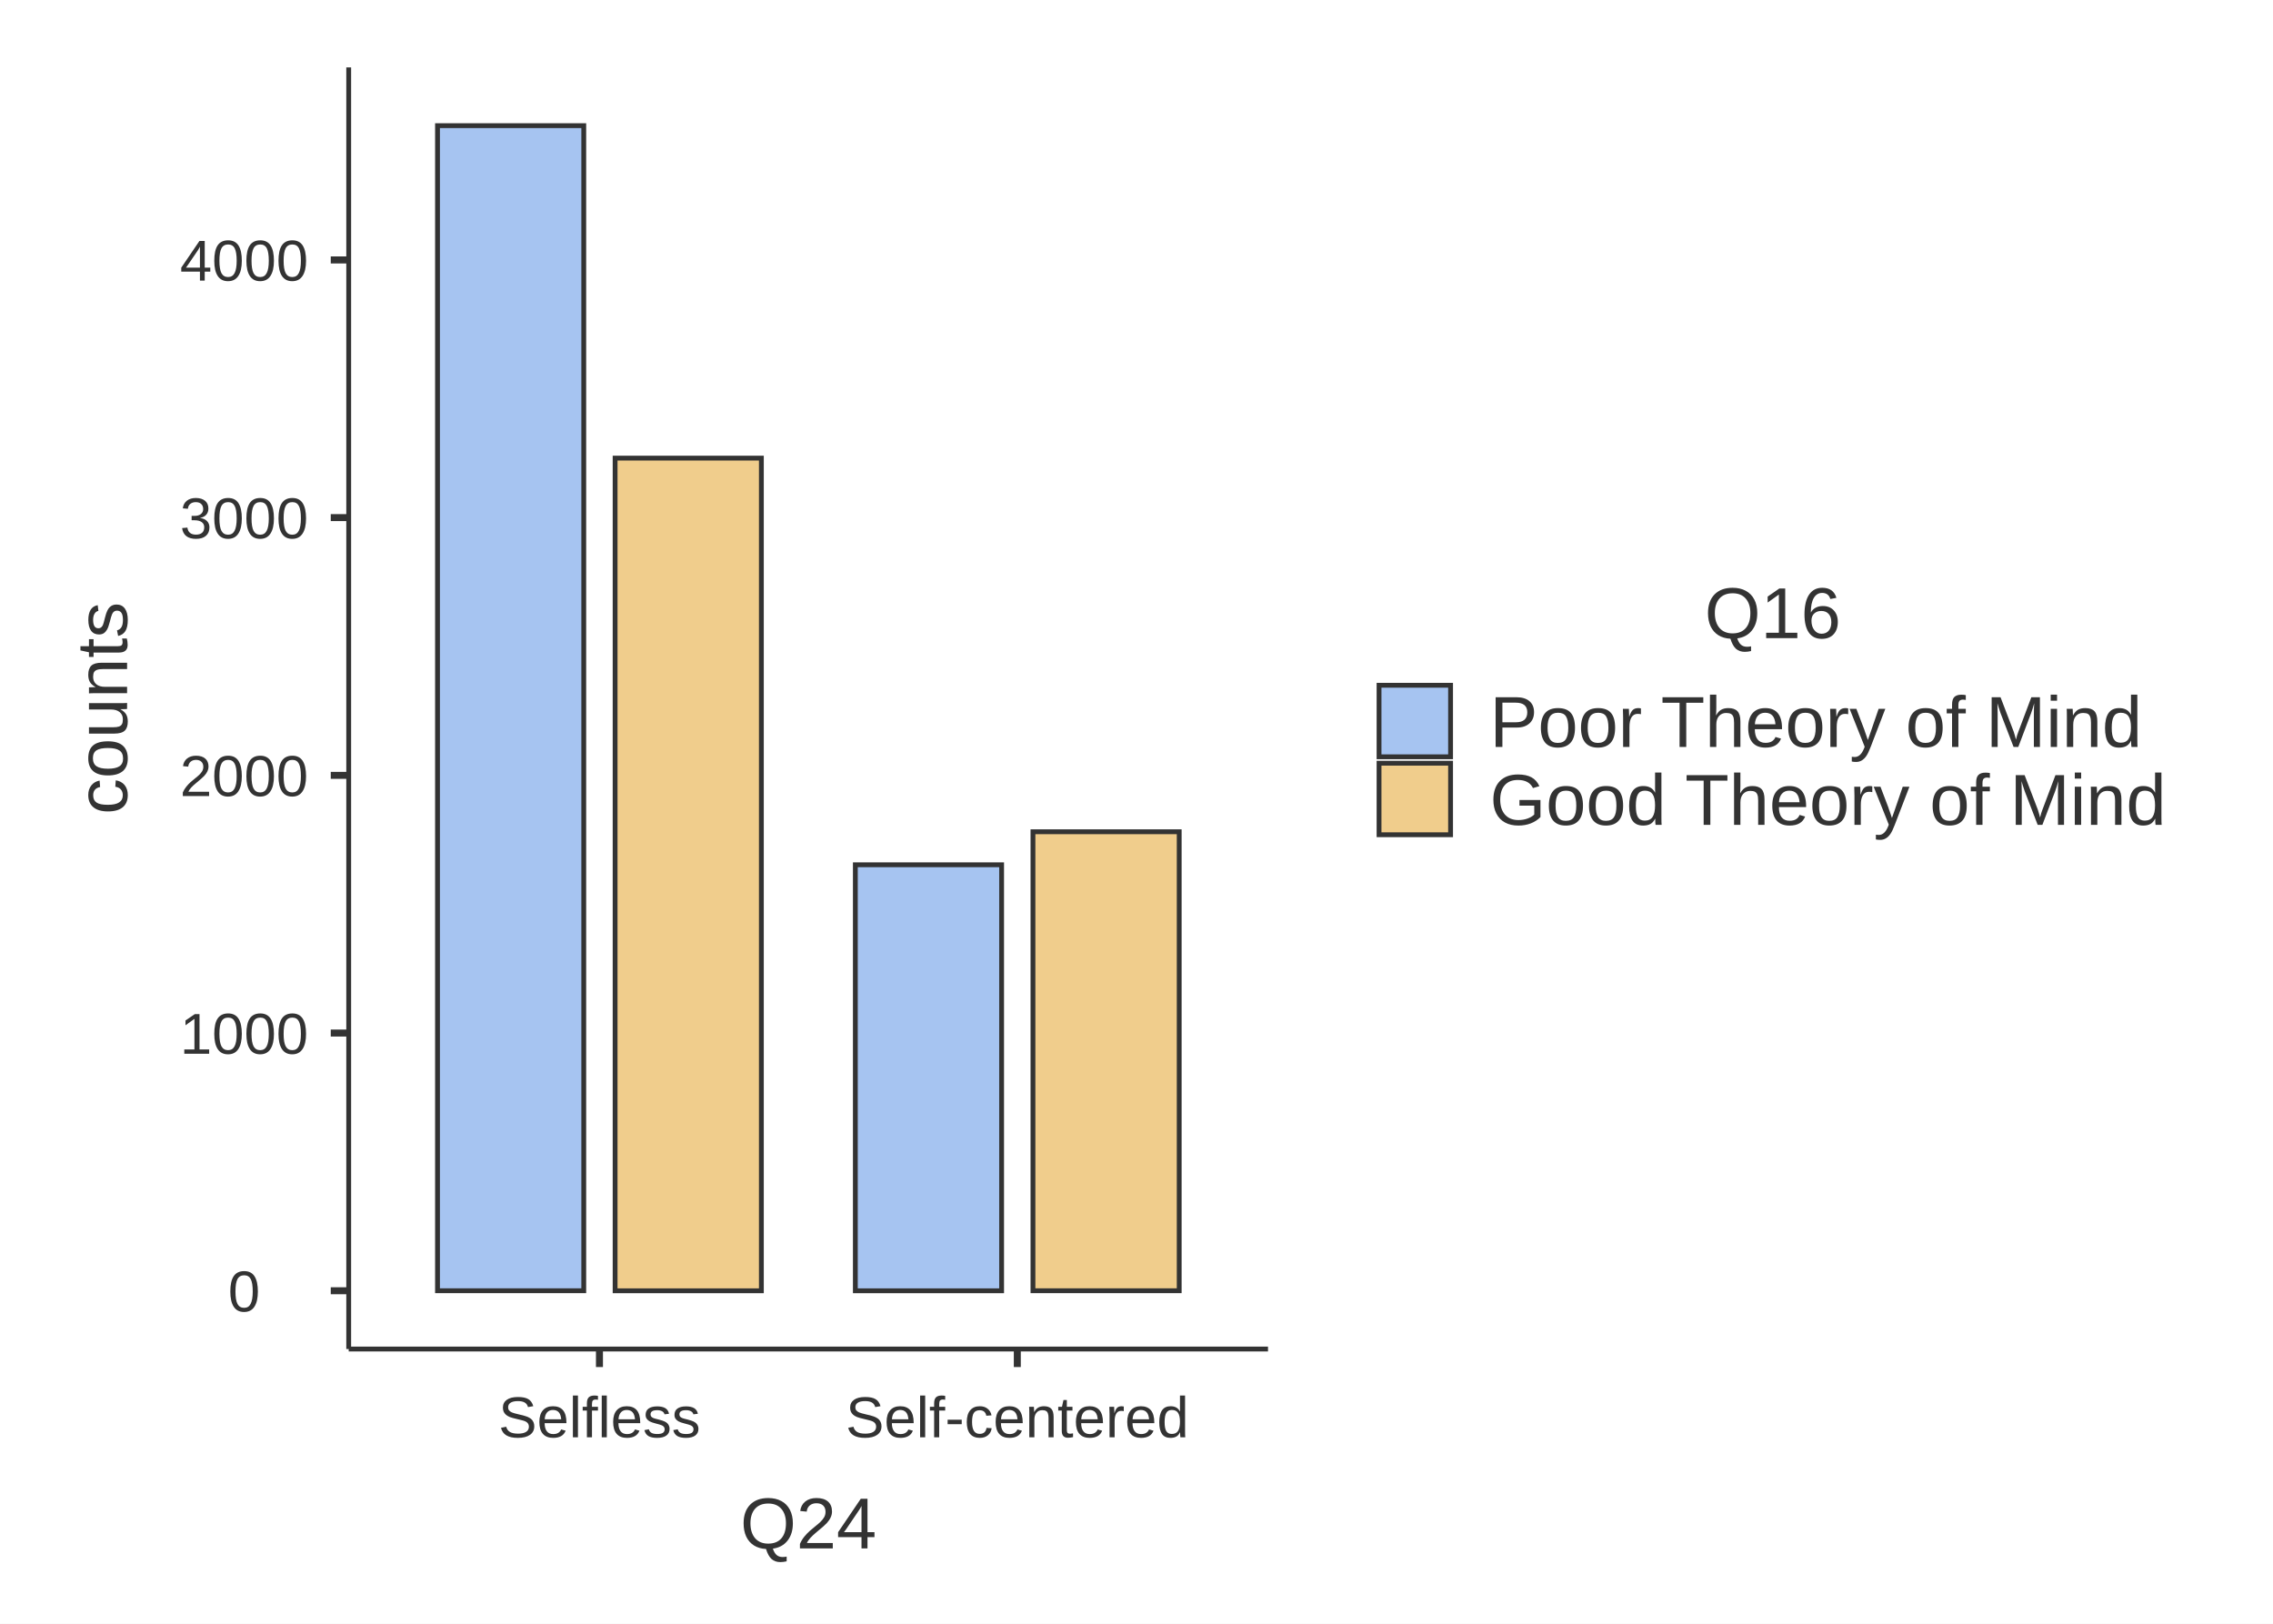
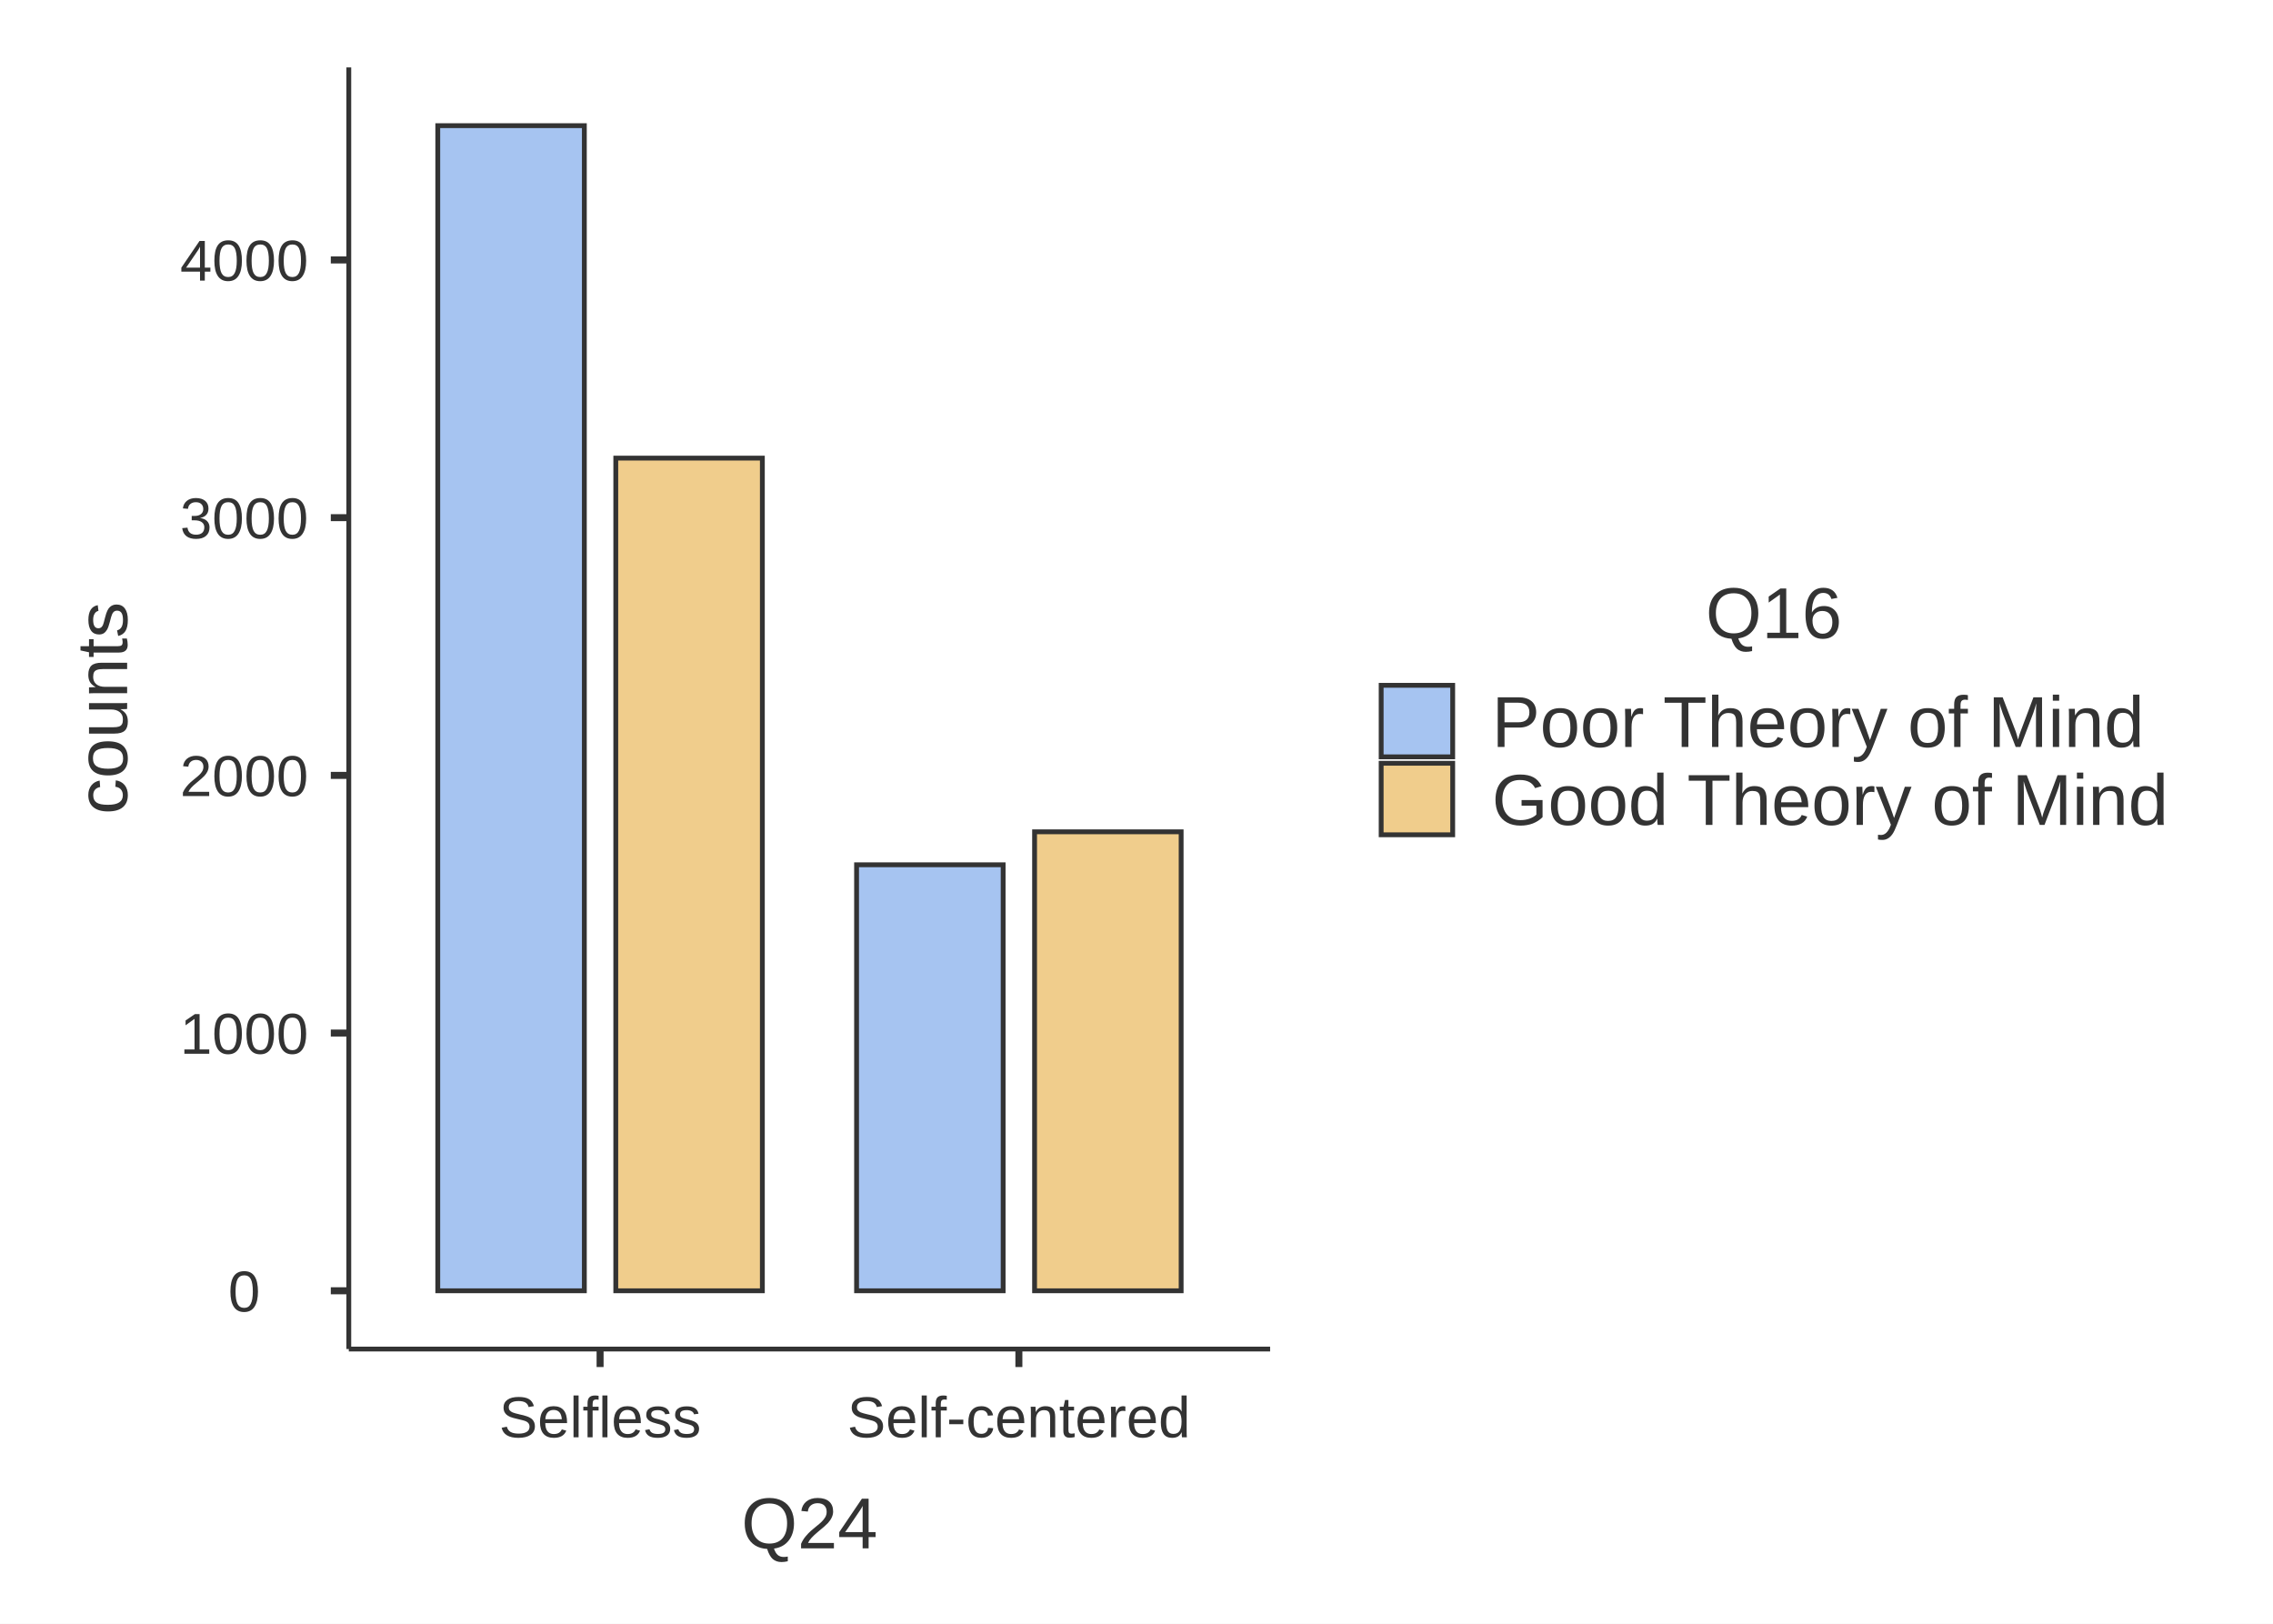
<svg xmlns="http://www.w3.org/2000/svg" class="svglite" width="504.00pt" height="360.00pt" viewBox="0 0 504.00 360.00">
  <defs>
    <style type="text/css">
    .svglite line, .svglite polyline, .svglite polygon, .svglite path, .svglite rect, .svglite circle {
      fill: none;
      stroke: #000000;
      stroke-linecap: round;
      stroke-linejoin: round;
      stroke-miterlimit: 10.00;
    }
    .svglite text {
      white-space: pre;
    }
  </style>
  </defs>
  <rect width="100%" height="100%" style="stroke: none; fill: #FFFFFF;" />
  <defs>
    <clipPath id="cpMC4wMHw1MDQuMDB8MC4wMHwzNjAuMDA=">
      <rect x="0.00" y="0.00" width="504.00" height="360.00" />
    </clipPath>
  </defs>
  <g clip-path="url(#cpMC4wMHw1MDQuMDB8MC4wMHwzNjAuMDA=)">
    <rect x="0.00" y="0.00" width="504.00" height="360.00" style="stroke-width: 1.55; stroke: none;" />
  </g>
  <defs>
-     <clipPath id="cpNzcuMzJ8MjgxLjE2fDE0Ljk0fDI5OS4wOQ==">
-       <rect x="77.32" y="14.94" width="203.83" height="284.15" />
+     <clipPath id="cpNzcuMzR8MjgxLjYzfDE0Ljk0fDI5OS4xMA==">
+       <rect x="77.34" y="14.94" width="204.29" height="284.15" />
    </clipPath>
  </defs>
-   <g clip-path="url(#cpNzcuMzJ8MjgxLjE2fDE0Ljk0fDI5OS4wOQ==)">
-     <rect x="77.32" y="14.94" width="203.83" height="284.15" style="stroke-width: 1.55; stroke: none;" />
-     <rect x="97.01" y="27.86" width="32.43" height="258.31" style="stroke-width: 1.07; stroke: #333333; stroke-linecap: square; stroke-linejoin: miter; fill: #A6C4F1;" />
-     <rect x="189.66" y="191.73" width="32.43" height="94.45" style="stroke-width: 1.07; stroke: #333333; stroke-linecap: square; stroke-linejoin: miter; fill: #A6C4F1;" />
-     <rect x="136.39" y="101.57" width="32.43" height="184.61" style="stroke-width: 1.07; stroke: #333333; stroke-linecap: square; stroke-linejoin: miter; fill: #F0CD8C;" />
-     <rect x="229.04" y="184.41" width="32.43" height="101.76" style="stroke-width: 1.07; stroke: #333333; stroke-linecap: square; stroke-linejoin: miter; fill: #F0CD8C;" />
+   <g clip-path="url(#cpNzcuMzR8MjgxLjYzfDE0Ljk0fDI5OS4xMA==)">
+     <rect x="77.34" y="14.94" width="204.29" height="284.15" style="stroke-width: 1.55; stroke: none;" />
+     <rect x="97.07" y="27.86" width="32.50" height="258.32" style="stroke-width: 1.07; stroke: #333333; stroke-linecap: butt; stroke-linejoin: miter; fill: #A6C4F1;" />
+     <rect x="189.93" y="191.73" width="32.50" height="94.45" style="stroke-width: 1.07; stroke: #333333; stroke-linecap: butt; stroke-linejoin: miter; fill: #A6C4F1;" />
+     <rect x="136.54" y="101.57" width="32.50" height="184.61" style="stroke-width: 1.07; stroke: #333333; stroke-linecap: butt; stroke-linejoin: miter; fill: #F0CD8C;" />
+     <rect x="229.40" y="184.42" width="32.50" height="101.76" style="stroke-width: 1.07; stroke: #333333; stroke-linecap: butt; stroke-linejoin: miter; fill: #F0CD8C;" />
  </g>
  <g clip-path="url(#cpMC4wMHw1MDQuMDB8MC4wMHwzNjAuMDA=)">
-     <polyline points="77.32,299.09 77.32,14.94 " style="stroke-width: 1.07; stroke: #333333; stroke-linecap: butt;" />
-     <text x="54.13" y="290.76" text-anchor="middle" style="font-size: 12.80px;fill: #333333; font-family: &quot;Arial&quot;;" textLength="7.11px" lengthAdjust="spacingAndGlyphs">0</text>
-     <text x="54.13" y="233.63" text-anchor="middle" style="font-size: 12.80px;fill: #333333; font-family: &quot;Arial&quot;;" textLength="28.45px" lengthAdjust="spacingAndGlyphs">1000</text>
-     <text x="54.13" y="176.49" text-anchor="middle" style="font-size: 12.80px;fill: #333333; font-family: &quot;Arial&quot;;" textLength="28.45px" lengthAdjust="spacingAndGlyphs">2000</text>
-     <text x="54.13" y="119.35" text-anchor="middle" style="font-size: 12.80px;fill: #333333; font-family: &quot;Arial&quot;;" textLength="28.45px" lengthAdjust="spacingAndGlyphs">3000</text>
-     <text x="54.13" y="62.22" text-anchor="middle" style="font-size: 12.80px;fill: #333333; font-family: &quot;Arial&quot;;" textLength="28.45px" lengthAdjust="spacingAndGlyphs">4000</text>
-     <polyline points="73.34,286.17 77.32,286.17 " style="stroke-width: 1.55; stroke: #333333; stroke-linecap: butt;" />
-     <polyline points="73.34,229.04 77.32,229.04 " style="stroke-width: 1.55; stroke: #333333; stroke-linecap: butt;" />
-     <polyline points="73.34,171.90 77.32,171.90 " style="stroke-width: 1.55; stroke: #333333; stroke-linecap: butt;" />
-     <polyline points="73.34,114.76 77.32,114.76 " style="stroke-width: 1.55; stroke: #333333; stroke-linecap: butt;" />
-     <polyline points="73.34,57.63 77.32,57.63 " style="stroke-width: 1.55; stroke: #333333; stroke-linecap: butt;" />
-     <polyline points="77.32,299.09 281.16,299.09 " style="stroke-width: 1.07; stroke: #333333; stroke-linecap: butt;" />
-     <polyline points="132.92,303.08 132.92,299.09 " style="stroke-width: 1.55; stroke: #333333; stroke-linecap: butt;" />
-     <polyline points="225.57,303.08 225.57,299.09 " style="stroke-width: 1.55; stroke: #333333; stroke-linecap: butt;" />
-     <text x="132.92" y="318.67" text-anchor="middle" style="font-size: 12.80px;fill: #333333; font-family: &quot;Arial&quot;;" textLength="44.81px" lengthAdjust="spacingAndGlyphs">Selfless</text>
-     <text x="225.57" y="318.67" text-anchor="middle" style="font-size: 12.80px;fill: #333333; font-family: &quot;Arial&quot;;" textLength="76.10px" lengthAdjust="spacingAndGlyphs">Self-centered</text>
-     <text x="179.24" y="343.30" text-anchor="middle" style="font-size: 16.00px;fill: #333333; font-family: &quot;Arial&quot;;" textLength="30.25px" lengthAdjust="spacingAndGlyphs">Q24</text>
-     <text transform="translate(28.18,157.02) rotate(-90)" text-anchor="middle" style="font-size: 16.00px;fill: #333333; font-family: &quot;Arial&quot;;" textLength="47.14px" lengthAdjust="spacingAndGlyphs">counts</text>
-     <rect x="297.10" y="120.28" width="191.96" height="73.48" style="stroke-width: 1.55; stroke: none;" />
-     <text x="393.08" y="141.49" text-anchor="middle" style="font-size: 16.00px;fill: #333333; font-family: &quot;Arial&quot;;" textLength="30.25px" lengthAdjust="spacingAndGlyphs">Q16</text>
-     <rect x="305.78" y="151.93" width="15.86" height="15.86" style="stroke-width: 1.07; stroke: #333333; stroke-linecap: square; stroke-linejoin: miter; fill: #A6C4F1;" />
-     <rect x="305.78" y="169.21" width="15.86" height="15.86" style="stroke-width: 1.07; stroke: #333333; stroke-linecap: square; stroke-linejoin: miter; fill: #F0CD8C;" />
-     <text x="330.32" y="165.60" style="font-size: 16.00px;fill: #333333; font-family: &quot;Arial&quot;;" textLength="144.94px" lengthAdjust="spacingAndGlyphs">Poor Theory of Mind</text>
-     <text x="330.32" y="182.88" style="font-size: 16.00px;fill: #333333; font-family: &quot;Arial&quot;;" textLength="150.29px" lengthAdjust="spacingAndGlyphs">Good Theory of Mind</text>
+     <polyline points="77.34,299.10 77.34,14.94 " style="stroke-width: 1.07; stroke: #333333; stroke-linecap: butt;" />
+     <text x="54.15" y="290.77" text-anchor="middle" style="font-size: 12.80px;fill: #333333; font-family: &quot;Arial&quot;;" textLength="7.11px" lengthAdjust="spacingAndGlyphs">0</text>
+     <text x="54.15" y="233.63" text-anchor="middle" style="font-size: 12.80px;fill: #333333; font-family: &quot;Arial&quot;;" textLength="28.45px" lengthAdjust="spacingAndGlyphs">1000</text>
+     <text x="54.15" y="176.50" text-anchor="middle" style="font-size: 12.80px;fill: #333333; font-family: &quot;Arial&quot;;" textLength="28.45px" lengthAdjust="spacingAndGlyphs">2000</text>
+     <text x="54.15" y="119.36" text-anchor="middle" style="font-size: 12.80px;fill: #333333; font-family: &quot;Arial&quot;;" textLength="28.45px" lengthAdjust="spacingAndGlyphs">3000</text>
+     <text x="54.15" y="62.22" text-anchor="middle" style="font-size: 12.80px;fill: #333333; font-family: &quot;Arial&quot;;" textLength="28.45px" lengthAdjust="spacingAndGlyphs">4000</text>
+     <polyline points="73.35,286.18 77.34,286.18 " style="stroke-width: 1.55; stroke: #333333; stroke-linecap: butt;" />
+     <polyline points="73.35,229.04 77.34,229.04 " style="stroke-width: 1.55; stroke: #333333; stroke-linecap: butt;" />
+     <polyline points="73.35,171.91 77.34,171.91 " style="stroke-width: 1.55; stroke: #333333; stroke-linecap: butt;" />
+     <polyline points="73.35,114.77 77.34,114.77 " style="stroke-width: 1.55; stroke: #333333; stroke-linecap: butt;" />
+     <polyline points="73.35,57.63 77.34,57.63 " style="stroke-width: 1.55; stroke: #333333; stroke-linecap: butt;" />
+     <polyline points="77.34,299.10 281.63,299.10 " style="stroke-width: 1.07; stroke: #333333; stroke-linecap: butt;" />
+     <polyline points="133.06,303.08 133.06,299.10 " style="stroke-width: 1.55; stroke: #333333; stroke-linecap: butt;" />
+     <polyline points="225.92,303.08 225.92,299.10 " style="stroke-width: 1.55; stroke: #333333; stroke-linecap: butt;" />
+     <text x="133.06" y="318.66" text-anchor="middle" style="font-size: 12.80px;fill: #333333; font-family: &quot;Arial&quot;;" textLength="44.81px" lengthAdjust="spacingAndGlyphs">Selfless</text>
+     <text x="225.92" y="318.66" text-anchor="middle" style="font-size: 12.80px;fill: #333333; font-family: &quot;Arial&quot;;" textLength="76.10px" lengthAdjust="spacingAndGlyphs">Self-centered</text>
+     <text x="179.49" y="343.29" text-anchor="middle" style="font-size: 16.00px;fill: #333333; font-family: &quot;Arial&quot;;" textLength="30.25px" lengthAdjust="spacingAndGlyphs">Q24</text>
+     <text transform="translate(28.19,157.02) rotate(-90)" text-anchor="middle" style="font-size: 16.00px;fill: #333333; font-family: &quot;Arial&quot;;" textLength="47.14px" lengthAdjust="spacingAndGlyphs">counts</text>
+     <rect x="297.57" y="120.28" width="191.48" height="73.48" style="stroke-width: 1.55; stroke: none;" />
+     <text x="393.31" y="141.49" text-anchor="middle" style="font-size: 16.00px;fill: #333333; font-family: &quot;Arial&quot;;" textLength="30.25px" lengthAdjust="spacingAndGlyphs">Q16</text>
+     <rect x="306.25" y="151.94" width="15.86" height="15.86" style="stroke-width: 1.07; stroke: #333333; stroke-linecap: butt; stroke-linejoin: miter; fill: #A6C4F1;" />
+     <rect x="306.25" y="169.22" width="15.86" height="15.86" style="stroke-width: 1.07; stroke: #333333; stroke-linecap: butt; stroke-linejoin: miter; fill: #F0CD8C;" />
+     <text x="330.79" y="165.61" style="font-size: 16.00px;fill: #333333; font-family: &quot;Arial&quot;;" textLength="144.94px" lengthAdjust="spacingAndGlyphs">Poor Theory of Mind</text>
+     <text x="330.79" y="182.89" style="font-size: 16.00px;fill: #333333; font-family: &quot;Arial&quot;;" textLength="150.29px" lengthAdjust="spacingAndGlyphs">Good Theory of Mind</text>
  </g>
</svg>
